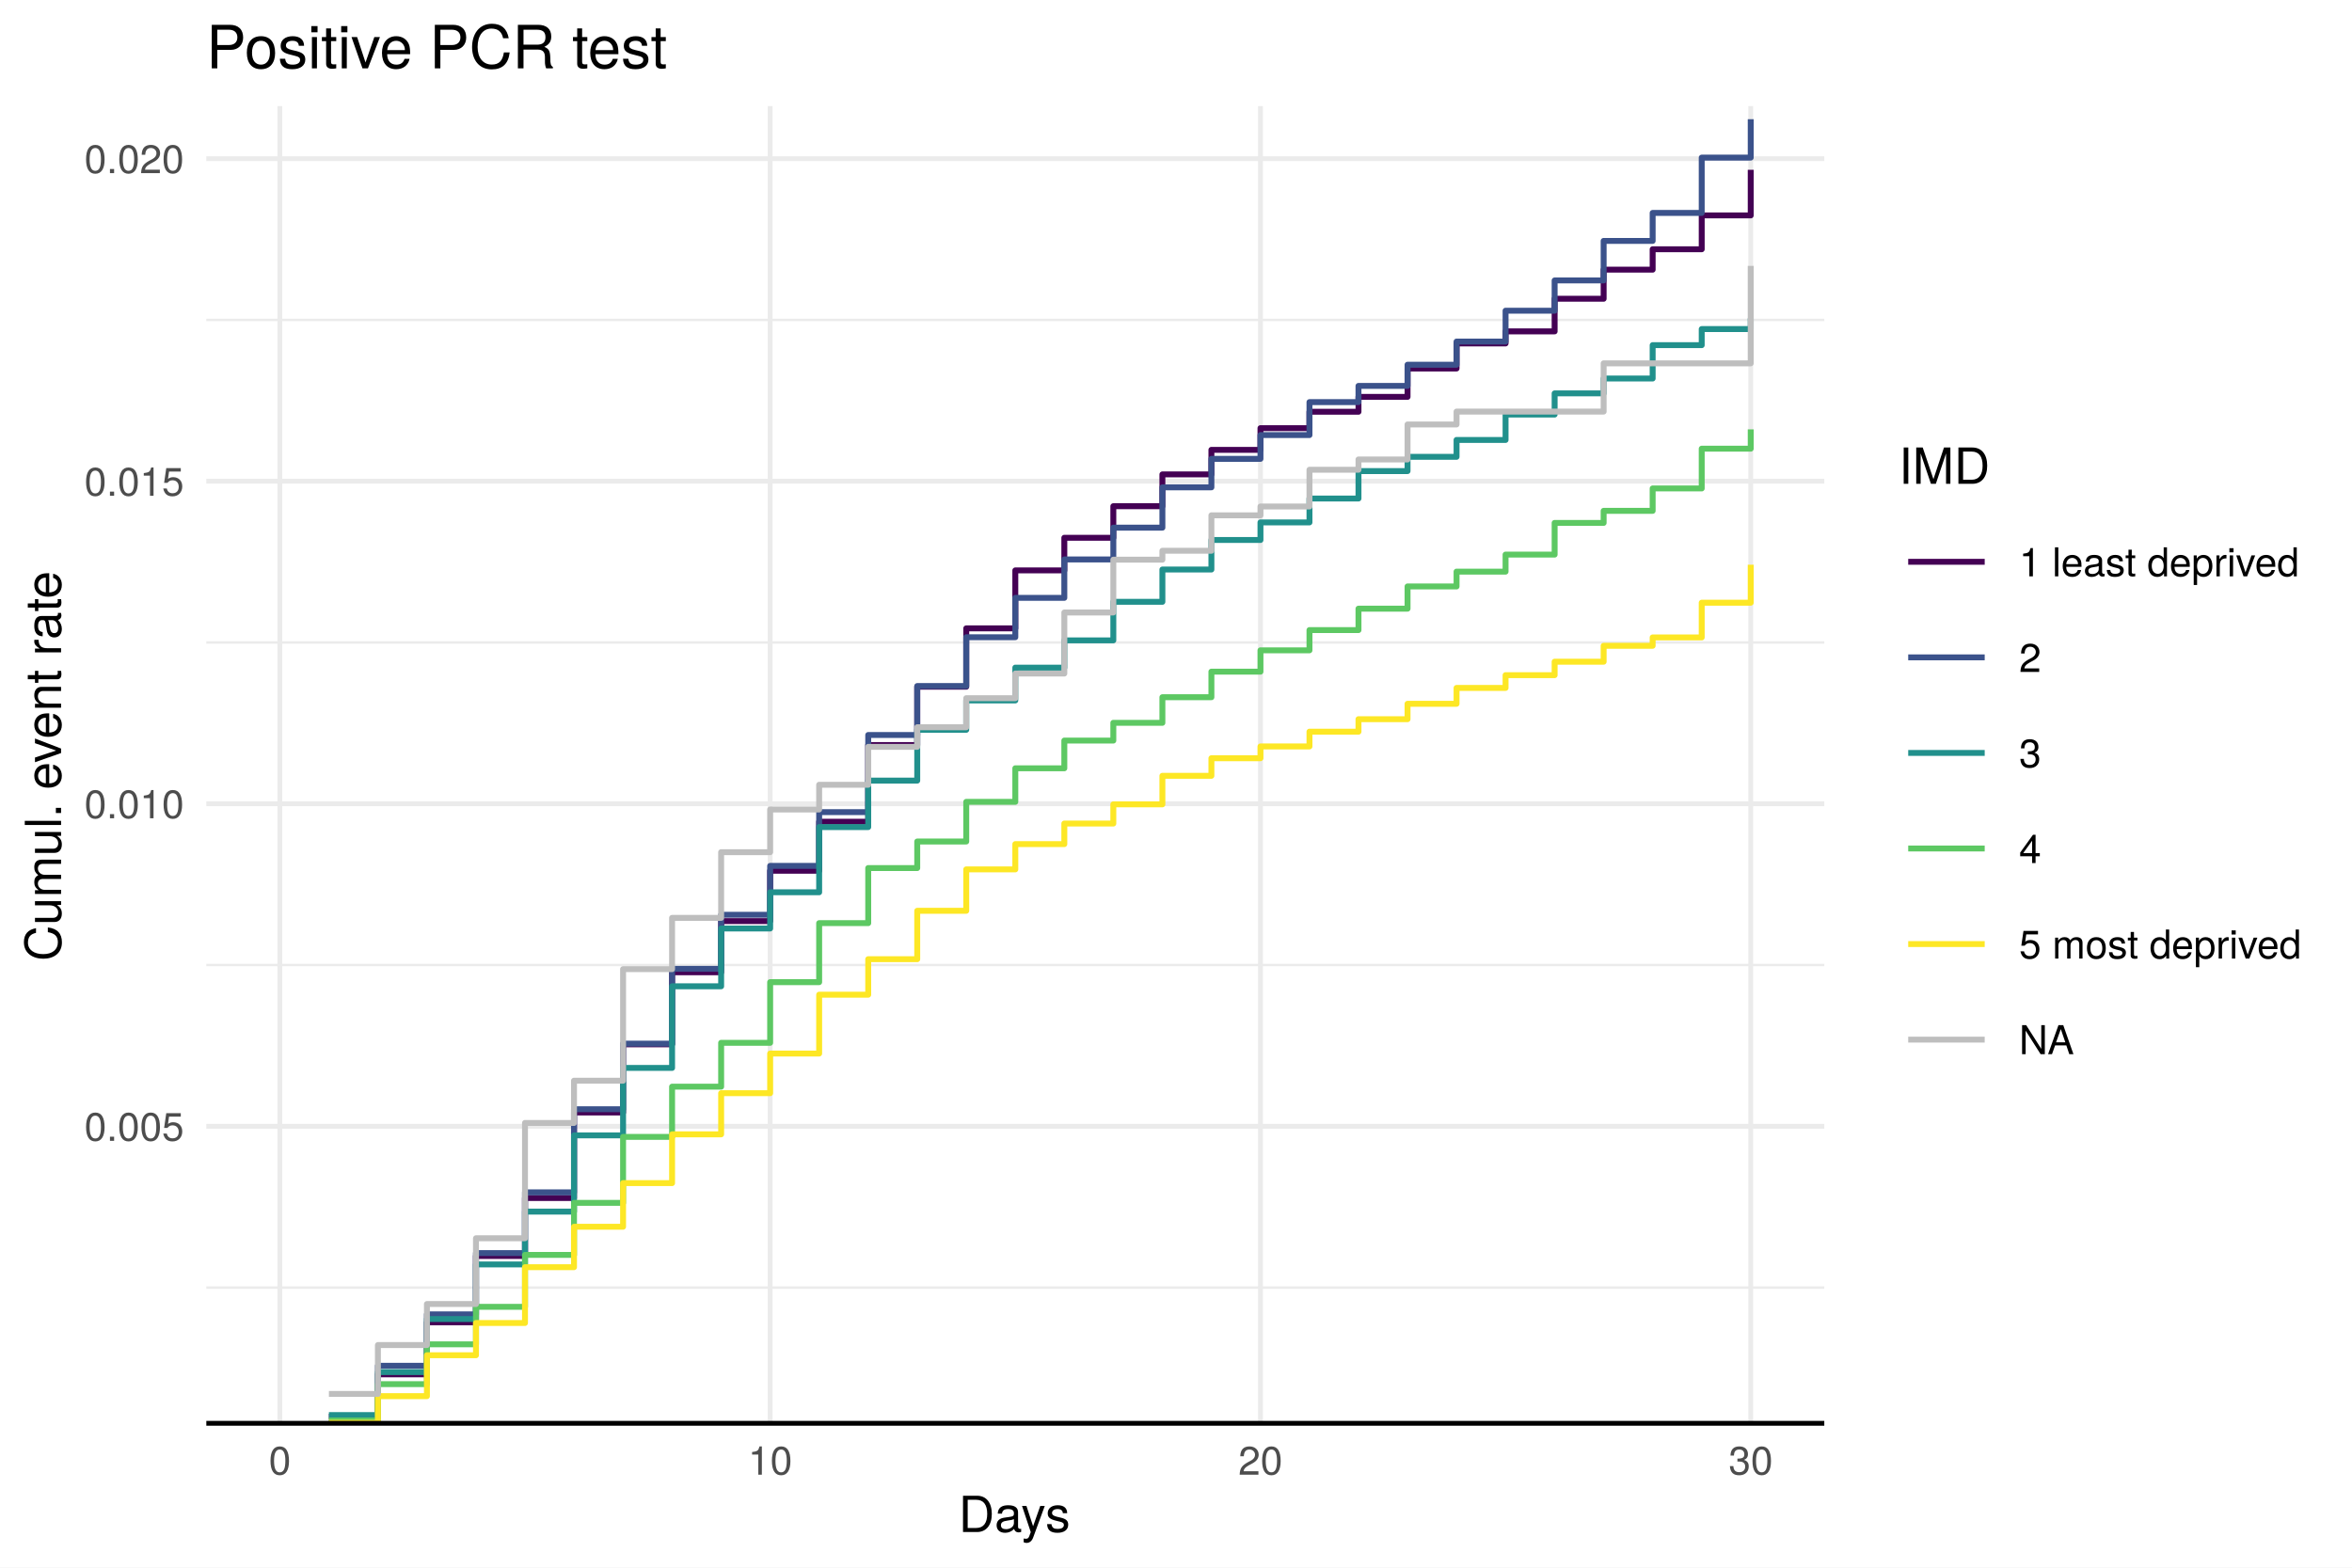
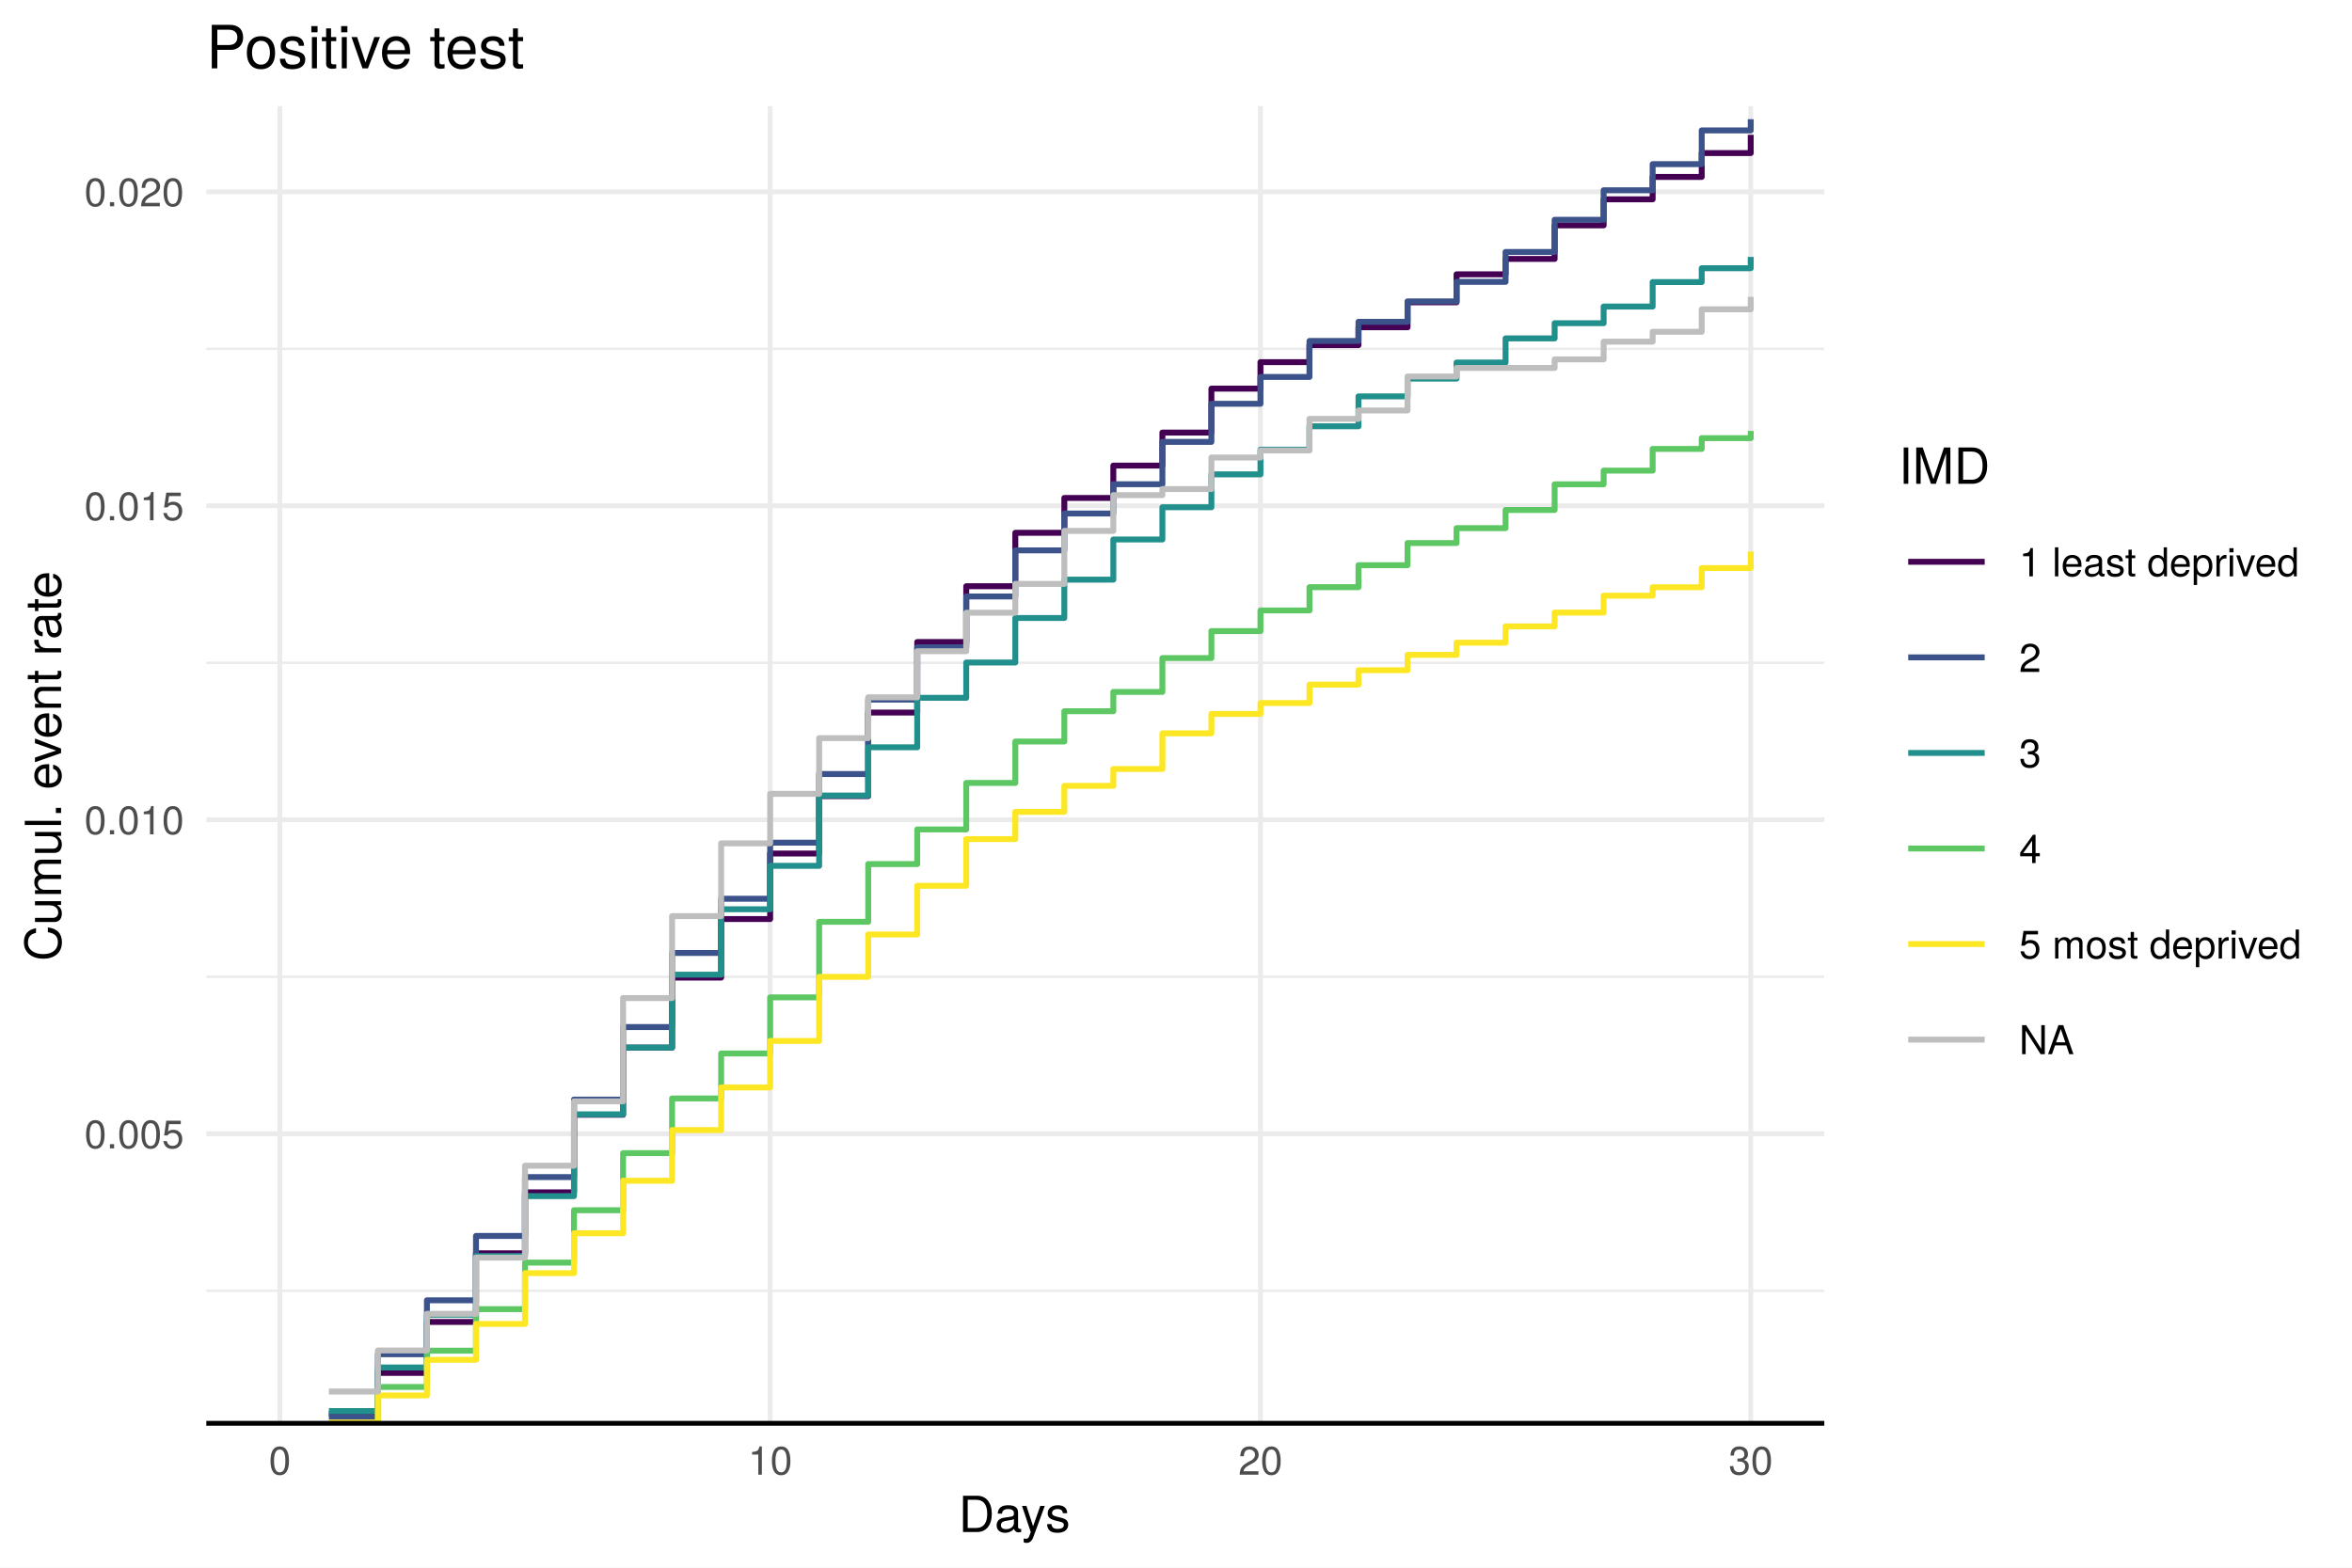
<svg xmlns="http://www.w3.org/2000/svg" viewBox="0 0 425.20 283.46">
  <defs>
    <style type="text/css">
    line, polyline, polygon, path, rect, circle {
      fill: none;
      stroke: #000000;
      stroke-linecap: round;
      stroke-linejoin: round;
      stroke-miterlimit: 10.00;
    }
  </style>
  </defs>
  <rect width="100%" height="100%" style="stroke: none; fill: #FFFFFF;" />
  <defs>
    <clipPath id="cpMzcuMzB8MzI5LjgwfDI1Ny4zNnwxOS4xOQ==">
      <rect x="37.30" y="19.19" width="292.50" height="238.17" />
    </clipPath>
  </defs>
-   <polyline points="37.30,232.82 329.80,232.82 " style="stroke-width: 0.44; stroke: #EBEBEB; stroke-linecap: butt;" clip-path="url(#cpMzcuMzB8MzI5LjgwfDI1Ny4zNnwxOS4xOQ==)" />
-   <polyline points="37.30,174.49 329.80,174.49 " style="stroke-width: 0.44; stroke: #EBEBEB; stroke-linecap: butt;" clip-path="url(#cpMzcuMzB8MzI5LjgwfDI1Ny4zNnwxOS4xOQ==)" />
-   <polyline points="37.30,116.17 329.80,116.17 " style="stroke-width: 0.44; stroke: #EBEBEB; stroke-linecap: butt;" clip-path="url(#cpMzcuMzB8MzI5LjgwfDI1Ny4zNnwxOS4xOQ==)" />
-   <polyline points="37.30,57.85 329.80,57.85 " style="stroke-width: 0.44; stroke: #EBEBEB; stroke-linecap: butt;" clip-path="url(#cpMzcuMzB8MzI5LjgwfDI1Ny4zNnwxOS4xOQ==)" />
-   <polyline points="37.30,203.66 329.80,203.66 " style="stroke-width: 0.87; stroke: #EBEBEB; stroke-linecap: butt;" clip-path="url(#cpMzcuMzB8MzI5LjgwfDI1Ny4zNnwxOS4xOQ==)" />
-   <polyline points="37.30,145.33 329.80,145.33 " style="stroke-width: 0.87; stroke: #EBEBEB; stroke-linecap: butt;" clip-path="url(#cpMzcuMzB8MzI5LjgwfDI1Ny4zNnwxOS4xOQ==)" />
-   <polyline points="37.30,87.01 329.80,87.01 " style="stroke-width: 0.87; stroke: #EBEBEB; stroke-linecap: butt;" clip-path="url(#cpMzcuMzB8MzI5LjgwfDI1Ny4zNnwxOS4xOQ==)" />
-   <polyline points="37.30,28.69 329.80,28.69 " style="stroke-width: 0.87; stroke: #EBEBEB; stroke-linecap: butt;" clip-path="url(#cpMzcuMzB8MzI5LjgwfDI1Ny4zNnwxOS4xOQ==)" />
+   <polyline points="37.30,233.40 329.80,233.40 " style="stroke-width: 0.44; stroke: #EBEBEB; stroke-linecap: butt;" clip-path="url(#cpMzcuMzB8MzI5LjgwfDI1Ny4zNnwxOS4xOQ==)" />
+   <polyline points="37.30,176.62 329.80,176.62 " style="stroke-width: 0.44; stroke: #EBEBEB; stroke-linecap: butt;" clip-path="url(#cpMzcuMzB8MzI5LjgwfDI1Ny4zNnwxOS4xOQ==)" />
+   <polyline points="37.30,119.84 329.80,119.84 " style="stroke-width: 0.44; stroke: #EBEBEB; stroke-linecap: butt;" clip-path="url(#cpMzcuMzB8MzI5LjgwfDI1Ny4zNnwxOS4xOQ==)" />
+   <polyline points="37.30,63.07 329.80,63.07 " style="stroke-width: 0.44; stroke: #EBEBEB; stroke-linecap: butt;" clip-path="url(#cpMzcuMzB8MzI5LjgwfDI1Ny4zNnwxOS4xOQ==)" />
+   <polyline points="37.30,205.01 329.80,205.01 " style="stroke-width: 0.87; stroke: #EBEBEB; stroke-linecap: butt;" clip-path="url(#cpMzcuMzB8MzI5LjgwfDI1Ny4zNnwxOS4xOQ==)" />
+   <polyline points="37.30,148.23 329.80,148.23 " style="stroke-width: 0.87; stroke: #EBEBEB; stroke-linecap: butt;" clip-path="url(#cpMzcuMzB8MzI5LjgwfDI1Ny4zNnwxOS4xOQ==)" />
+   <polyline points="37.30,91.45 329.80,91.45 " style="stroke-width: 0.87; stroke: #EBEBEB; stroke-linecap: butt;" clip-path="url(#cpMzcuMzB8MzI5LjgwfDI1Ny4zNnwxOS4xOQ==)" />
+   <polyline points="37.30,34.68 329.80,34.68 " style="stroke-width: 0.87; stroke: #EBEBEB; stroke-linecap: butt;" clip-path="url(#cpMzcuMzB8MzI5LjgwfDI1Ny4zNnwxOS4xOQ==)" />
  <polyline points="50.59,257.36 50.59,19.19 " style="stroke-width: 0.87; stroke: #EBEBEB; stroke-linecap: butt;" clip-path="url(#cpMzcuMzB8MzI5LjgwfDI1Ny4zNnwxOS4xOQ==)" />
  <polyline points="139.23,257.36 139.23,19.19 " style="stroke-width: 0.87; stroke: #EBEBEB; stroke-linecap: butt;" clip-path="url(#cpMzcuMzB8MzI5LjgwfDI1Ny4zNnwxOS4xOQ==)" />
  <polyline points="227.87,257.36 227.87,19.19 " style="stroke-width: 0.87; stroke: #EBEBEB; stroke-linecap: butt;" clip-path="url(#cpMzcuMzB8MzI5LjgwfDI1Ny4zNnwxOS4xOQ==)" />
  <polyline points="316.50,257.36 316.50,19.19 " style="stroke-width: 0.87; stroke: #EBEBEB; stroke-linecap: butt;" clip-path="url(#cpMzcuMzB8MzI5LjgwfDI1Ny4zNnwxOS4xOQ==)" />
-   <polyline points="59.46,256.16 68.32,256.16 68.32,248.51 77.18,248.51 77.18,239.10 86.05,239.10 86.05,227.10 94.91,227.10 94.91,216.62 103.77,216.62 103.77,201.16 112.64,201.16 112.64,188.83 121.50,188.83 121.50,175.80 130.37,175.80 130.37,166.55 139.23,166.55 139.23,157.45 148.09,157.45 148.09,148.58 156.96,148.58 156.96,134.72 165.82,134.72 165.82,124.17 174.68,124.17 174.68,113.62 183.55,113.62 183.55,103.14 192.41,103.14 192.41,97.24 201.27,97.24 201.27,91.53 210.14,91.53 210.14,85.78 219.00,85.78 219.00,81.34 227.87,81.34 227.87,77.42 236.73,77.42 236.73,74.45 245.59,74.45 245.59,71.76 254.46,71.76 254.46,66.63 263.32,66.63 263.32,62.10 272.18,62.10 272.18,59.92 281.05,59.92 281.05,54.02 289.91,54.02 289.91,48.76 298.77,48.76 298.77,45.07 307.64,45.07 307.64,38.95 316.50,38.95 316.50,30.71 " style="stroke-width: 1.07; stroke: #440154; stroke-linecap: butt;" clip-path="url(#cpMzcuMzB8MzI5LjgwfDI1Ny4zNnwxOS4xOQ==)" />
-   <polyline points="59.46,257.36 68.32,257.36 68.32,246.96 77.18,246.96 77.18,237.66 86.05,237.66 86.05,226.58 94.91,226.58 94.91,215.60 103.77,215.60 103.77,200.57 112.64,200.57 112.64,188.71 121.50,188.71 121.50,175.18 130.37,175.18 130.37,165.41 139.23,165.41 139.23,156.57 148.09,156.57 148.09,146.85 156.96,146.85 156.96,132.90 165.82,132.90 165.82,124.05 174.68,124.05 174.68,115.22 183.55,115.22 183.55,108.10 192.41,108.10 192.41,101.16 201.27,101.16 201.27,95.41 210.14,95.41 210.14,88.12 219.00,88.12 219.00,82.97 227.87,82.97 227.87,78.67 236.73,78.67 236.73,72.71 245.59,72.71 245.59,69.78 254.46,69.78 254.46,65.95 263.32,65.95 263.32,61.76 272.18,61.76 272.18,56.18 281.05,56.18 281.05,50.71 289.91,50.71 289.91,43.56 298.77,43.56 298.77,38.50 307.64,38.50 307.64,28.50 316.50,28.50 316.50,21.55 " style="stroke-width: 1.07; stroke: #3B528B; stroke-linecap: butt;" clip-path="url(#cpMzcuMzB8MzI5LjgwfDI1Ny4zNnwxOS4xOQ==)" />
-   <polyline points="59.46,255.87 68.32,255.87 68.32,248.10 77.18,248.10 77.18,238.51 86.05,238.51 86.05,228.63 94.91,228.63 94.91,219.08 103.77,219.08 103.77,205.30 112.64,205.30 112.64,193.10 121.50,193.10 121.50,178.34 130.37,178.34 130.37,167.89 139.23,167.89 139.23,161.34 148.09,161.34 148.09,149.55 156.96,149.55 156.96,141.15 165.82,141.15 165.82,131.96 174.68,131.96 174.68,126.65 183.55,126.65 183.55,120.72 192.41,120.72 192.41,115.79 201.27,115.79 201.27,108.82 210.14,108.82 210.14,102.98 219.00,102.98 219.00,97.64 227.87,97.64 227.87,94.46 236.73,94.46 236.73,90.14 245.59,90.14 245.59,85.18 254.46,85.18 254.46,82.60 263.32,82.60 263.32,79.55 272.18,79.55 272.18,74.96 281.05,74.96 281.05,71.13 289.91,71.13 289.91,68.44 298.77,68.44 298.77,62.41 307.64,62.41 307.64,59.50 316.50,59.50 316.50,57.56 " style="stroke-width: 1.07; stroke: #21908C; stroke-linecap: butt;" clip-path="url(#cpMzcuMzB8MzI5LjgwfDI1Ny4zNnwxOS4xOQ==)" />
-   <polyline points="59.46,256.84 68.32,256.84 68.32,250.28 77.18,250.28 77.18,243.08 86.05,243.08 86.05,236.30 94.91,236.30 94.91,226.91 103.77,226.91 103.77,217.50 112.64,217.50 112.64,205.57 121.50,205.57 121.50,196.49 130.37,196.49 130.37,188.56 139.23,188.56 139.23,177.59 148.09,177.59 148.09,166.92 156.96,166.92 156.96,156.96 165.82,156.96 165.82,152.16 174.68,152.16 174.68,144.99 183.55,144.99 183.55,138.92 192.41,138.92 192.41,133.91 201.27,133.91 201.27,130.70 210.14,130.70 210.14,126.07 219.00,126.07 219.00,121.45 227.87,121.45 227.87,117.59 236.73,117.59 236.73,113.93 245.59,113.93 245.59,110.06 254.46,110.06 254.46,106.04 263.32,106.04 263.32,103.36 272.18,103.36 272.18,100.28 281.05,100.28 281.05,94.55 289.91,94.55 289.91,92.37 298.77,92.37 298.77,88.32 307.64,88.32 307.64,81.13 316.50,81.13 316.50,77.63 " style="stroke-width: 1.07; stroke: #5DC863; stroke-linecap: butt;" clip-path="url(#cpMzcuMzB8MzI5LjgwfDI1Ny4zNnwxOS4xOQ==)" />
-   <polyline points="59.46,257.27 68.32,257.27 68.32,252.45 77.18,252.45 77.18,245.05 86.05,245.05 86.05,239.22 94.91,239.22 94.91,229.13 103.77,229.13 103.77,221.82 112.64,221.82 112.64,213.93 121.50,213.93 121.50,205.11 130.37,205.11 130.37,197.67 139.23,197.67 139.23,190.50 148.09,190.50 148.09,179.86 156.96,179.86 156.96,173.44 165.82,173.44 165.82,164.69 174.68,164.69 174.68,157.20 183.55,157.20 183.55,152.63 192.41,152.63 192.41,148.91 201.27,148.91 201.27,145.44 210.14,145.44 210.14,140.28 219.00,140.28 219.00,137.10 227.87,137.10 227.87,134.97 236.73,134.97 236.73,132.30 245.59,132.30 245.59,130.04 254.46,130.04 254.46,127.26 263.32,127.26 263.32,124.39 272.18,124.39 272.18,122.08 281.05,122.08 281.05,119.65 289.91,119.65 289.91,116.77 298.77,116.77 298.77,115.26 307.64,115.26 307.64,108.98 316.50,108.98 316.50,102.12 " style="stroke-width: 1.07; stroke: #FDE725; stroke-linecap: butt;" clip-path="url(#cpMzcuMzB8MzI5LjgwfDI1Ny4zNnwxOS4xOQ==)" />
-   <polyline points="59.46,252.05 68.32,252.05 68.32,243.21 77.18,243.21 77.18,235.79 86.05,235.79 86.05,223.90 94.91,223.90 94.91,203.05 103.77,203.05 103.77,195.41 112.64,195.41 112.64,175.24 121.50,175.24 121.50,165.97 130.37,165.97 130.37,154.09 139.23,154.09 139.23,146.37 148.09,146.37 148.09,141.90 156.96,141.90 156.96,135.04 165.82,135.04 165.82,131.50 174.68,131.50 174.68,126.25 183.55,126.25 183.55,121.79 192.41,121.79 192.41,110.75 201.27,110.75 201.27,101.20 210.14,101.20 210.14,99.59 219.00,99.59 219.00,93.18 227.87,93.18 227.87,91.58 236.73,91.58 236.73,84.94 245.59,84.94 245.59,83.08 254.46,83.08 254.46,76.75 263.32,76.75 263.32,74.42 272.18,74.42 272.18,74.42 281.05,74.42 281.05,74.42 289.91,74.42 289.91,65.70 298.77,65.70 298.77,65.70 307.64,65.70 307.64,65.70 316.50,65.70 316.50,48.08 " style="stroke-width: 1.07; stroke: #BEBEBE; stroke-linecap: butt;" clip-path="url(#cpMzcuMzB8MzI5LjgwfDI1Ny4zNnwxOS4xOQ==)" />
+   <polyline points="59.46,255.64 68.32,255.64 68.32,248.25 77.18,248.25 77.18,239.03 86.05,239.03 86.05,226.62 94.91,226.62 94.91,215.60 103.77,215.60 103.77,201.57 112.64,201.57 112.64,189.44 121.50,189.44 121.50,176.77 130.37,176.77 130.37,166.18 139.23,166.18 139.23,154.33 148.09,154.33 148.09,143.95 156.96,143.95 156.96,128.84 165.82,128.84 165.82,116.09 174.68,116.09 174.68,106.00 183.55,106.00 183.55,96.34 192.41,96.34 192.41,90.04 201.27,90.04 201.27,84.19 210.14,84.19 210.14,78.22 219.00,78.22 219.00,70.27 227.87,70.27 227.87,65.48 236.73,65.48 236.73,62.41 245.59,62.41 245.59,59.18 254.46,59.18 254.46,54.66 263.32,54.66 263.32,49.60 272.18,49.60 272.18,46.82 281.05,46.82 281.05,40.75 289.91,40.75 289.91,36.04 298.77,36.04 298.77,31.99 307.64,31.99 307.64,27.68 316.50,27.68 316.50,24.38 " style="stroke-width: 1.07; stroke: #440154; stroke-linecap: butt;" clip-path="url(#cpMzcuMzB8MzI5LjgwfDI1Ny4zNnwxOS4xOQ==)" />
+   <polyline points="59.46,256.20 68.32,256.20 68.32,244.87 77.18,244.87 77.18,235.12 86.05,235.12 86.05,223.48 94.91,223.48 94.91,212.84 103.77,212.84 103.77,198.82 112.64,198.82 112.64,185.71 121.50,185.71 121.50,172.31 130.37,172.31 130.37,162.51 139.23,162.51 139.23,152.37 148.09,152.37 148.09,139.96 156.96,139.96 156.96,126.50 165.82,126.50 165.82,117.04 174.68,117.04 174.68,107.85 183.55,107.85 183.55,99.52 192.41,99.52 192.41,92.85 201.27,92.85 201.27,87.56 210.14,87.56 210.14,79.90 219.00,79.90 219.00,73.01 227.87,73.01 227.87,68.16 236.73,68.16 236.73,61.65 245.59,61.65 245.59,58.19 254.46,58.19 254.46,54.49 263.32,54.49 263.32,50.96 272.18,50.96 272.18,45.56 281.05,45.56 281.05,39.74 289.91,39.74 289.91,34.40 298.77,34.40 298.77,29.68 307.64,29.68 307.64,23.58 316.50,23.58 316.50,21.55 " style="stroke-width: 1.07; stroke: #3B528B; stroke-linecap: butt;" clip-path="url(#cpMzcuMzB8MzI5LjgwfDI1Ny4zNnwxOS4xOQ==)" />
+   <polyline points="59.46,255.14 68.32,255.14 68.32,247.27 77.18,247.27 77.18,237.73 86.05,237.73 86.05,227.11 94.91,227.11 94.91,216.28 103.77,216.28 103.77,201.49 112.64,201.49 112.64,189.42 121.50,189.42 121.50,176.24 130.37,176.24 130.37,164.41 139.23,164.41 139.23,156.56 148.09,156.56 148.09,143.84 156.96,143.84 156.96,135.12 165.82,135.12 165.82,126.18 174.68,126.18 174.68,119.79 183.55,119.79 183.55,111.74 192.41,111.74 192.41,104.81 201.27,104.81 201.27,97.55 210.14,97.55 210.14,91.72 219.00,91.72 219.00,85.77 227.87,85.77 227.87,81.31 236.73,81.31 236.73,77.08 245.59,77.08 245.59,71.67 254.46,71.67 254.46,68.46 263.32,68.46 263.32,65.55 272.18,65.55 272.18,61.19 281.05,61.19 281.05,58.44 289.91,58.44 289.91,55.43 298.77,55.43 298.77,51.00 307.64,51.00 307.64,48.50 316.50,48.50 316.50,46.46 " style="stroke-width: 1.07; stroke: #21908C; stroke-linecap: butt;" clip-path="url(#cpMzcuMzB8MzI5LjgwfDI1Ny4zNnwxOS4xOQ==)" />
+   <polyline points="59.46,257.36 68.32,257.36 68.32,250.79 77.18,250.79 77.18,244.23 86.05,244.23 86.05,236.72 94.91,236.72 94.91,228.30 103.77,228.30 103.77,218.83 112.64,218.83 112.64,208.51 121.50,208.51 121.50,198.62 130.37,198.62 130.37,190.49 139.23,190.49 139.23,180.34 148.09,180.34 148.09,166.68 156.96,166.68 156.96,156.24 165.82,156.24 165.82,149.98 174.68,149.98 174.68,141.57 183.55,141.57 183.55,134.08 192.41,134.08 192.41,128.60 201.27,128.60 201.27,125.11 210.14,125.11 210.14,118.99 219.00,118.99 219.00,114.11 227.87,114.11 227.87,110.38 236.73,110.38 236.73,106.17 245.59,106.17 245.59,102.20 254.46,102.20 254.46,98.19 263.32,98.19 263.32,95.50 272.18,95.50 272.18,92.21 281.05,92.21 281.05,87.57 289.91,87.57 289.91,85.10 298.77,85.10 298.77,81.17 307.64,81.17 307.64,79.22 316.50,79.22 316.50,77.92 " style="stroke-width: 1.07; stroke: #5DC863; stroke-linecap: butt;" clip-path="url(#cpMzcuMzB8MzI5LjgwfDI1Ny4zNnwxOS4xOQ==)" />
+   <polyline points="59.46,257.23 68.32,257.23 68.32,252.32 77.18,252.32 77.18,245.88 86.05,245.88 86.05,239.39 94.91,239.39 94.91,230.21 103.77,230.21 103.77,223.00 112.64,223.00 112.64,213.50 121.50,213.50 121.50,204.34 130.37,204.34 130.37,196.63 139.23,196.63 139.23,188.22 148.09,188.22 148.09,176.63 156.96,176.63 156.96,168.97 165.82,168.97 165.82,160.17 174.68,160.17 174.68,151.72 183.55,151.72 183.55,146.80 192.41,146.80 192.41,142.10 201.27,142.10 201.27,139.05 210.14,139.05 210.14,132.60 219.00,132.60 219.00,129.09 227.87,129.09 227.87,127.12 236.73,127.12 236.73,123.79 245.59,123.79 245.59,121.19 254.46,121.19 254.46,118.41 263.32,118.41 263.32,116.21 272.18,116.21 272.18,113.26 281.05,113.26 281.05,110.76 289.91,110.76 289.91,107.71 298.77,107.71 298.77,106.19 307.64,106.19 307.64,102.72 316.50,102.72 316.50,99.72 " style="stroke-width: 1.07; stroke: #FDE725; stroke-linecap: butt;" clip-path="url(#cpMzcuMzB8MzI5LjgwfDI1Ny4zNnwxOS4xOQ==)" />
+   <polyline points="59.46,251.61 68.32,251.61 68.32,244.19 77.18,244.19 77.18,237.56 86.05,237.56 86.05,227.39 94.91,227.39 94.91,210.78 103.77,210.78 103.77,199.14 112.64,199.14 112.64,180.47 121.50,180.47 121.50,165.65 130.37,165.65 130.37,152.49 139.23,152.49 139.23,143.54 148.09,143.54 148.09,133.47 156.96,133.47 156.96,126.09 165.82,126.09 165.82,117.75 174.68,117.75 174.68,110.79 183.55,110.79 183.55,105.58 192.41,105.58 192.41,96.00 201.27,96.00 201.27,89.53 210.14,89.53 210.14,88.43 219.00,88.43 219.00,82.73 227.87,82.73 227.87,81.46 236.73,81.46 236.73,75.74 245.59,75.74 245.59,74.22 254.46,74.22 254.46,68.08 263.32,68.08 263.32,66.53 272.18,66.53 272.18,66.53 281.05,66.53 281.05,64.98 289.91,64.98 289.91,61.78 298.77,61.78 298.77,59.99 307.64,59.99 307.64,55.93 316.50,55.93 316.50,53.68 " style="stroke-width: 1.07; stroke: #BEBEBE; stroke-linecap: butt;" clip-path="url(#cpMzcuMzB8MzI5LjgwfDI1Ny4zNnwxOS4xOQ==)" />
  <defs>
    <clipPath id="cpMC4wMHw0MjUuMjB8MjgzLjQ2fDAuMDA=">
      <rect x="0.00" y="0.00" width="425.20" height="283.46" />
    </clipPath>
  </defs>
  <g clip-path="url(#cpMC4wMHw0MjUuMjB8MjgzLjQ2fDAuMDA=)">
-     <text x="15.25" y="206.28" style="font-size: 7.20px; fill: #4D4D4D; font-family: TeX Gyre Heros;" textLength="18.01px" lengthAdjust="spacingAndGlyphs">0.005</text>
+     <text x="15.25" y="207.64" style="font-size: 7.20px; fill: #4D4D4D; font-family: TeX Gyre Heros;" textLength="18.01px" lengthAdjust="spacingAndGlyphs">0.005</text>
  </g>
  <g clip-path="url(#cpMC4wMHw0MjUuMjB8MjgzLjQ2fDAuMDA=)">
-     <text x="15.25" y="147.96" style="font-size: 7.20px; fill: #4D4D4D; font-family: TeX Gyre Heros;" textLength="18.01px" lengthAdjust="spacingAndGlyphs">0.010</text>
+     <text x="15.25" y="150.86" style="font-size: 7.20px; fill: #4D4D4D; font-family: TeX Gyre Heros;" textLength="18.01px" lengthAdjust="spacingAndGlyphs">0.010</text>
  </g>
  <g clip-path="url(#cpMC4wMHw0MjUuMjB8MjgzLjQ2fDAuMDA=)">
-     <text x="15.25" y="89.64" style="font-size: 7.20px; fill: #4D4D4D; font-family: TeX Gyre Heros;" textLength="18.01px" lengthAdjust="spacingAndGlyphs">0.015</text>
+     <text x="15.25" y="94.08" style="font-size: 7.20px; fill: #4D4D4D; font-family: TeX Gyre Heros;" textLength="18.01px" lengthAdjust="spacingAndGlyphs">0.015</text>
  </g>
  <g clip-path="url(#cpMC4wMHw0MjUuMjB8MjgzLjQ2fDAuMDA=)">
-     <text x="15.25" y="31.31" style="font-size: 7.20px; fill: #4D4D4D; font-family: TeX Gyre Heros;" textLength="18.01px" lengthAdjust="spacingAndGlyphs">0.020</text>
+     <text x="15.25" y="37.30" style="font-size: 7.20px; fill: #4D4D4D; font-family: TeX Gyre Heros;" textLength="18.01px" lengthAdjust="spacingAndGlyphs">0.020</text>
  </g>
  <polyline points="37.30,257.36 329.80,257.36 " style="stroke-width: 0.87; stroke-linecap: butt;" clip-path="url(#cpMC4wMHw0MjUuMjB8MjgzLjQ2fDAuMDA=)" />
  <g clip-path="url(#cpMC4wMHw0MjUuMjB8MjgzLjQ2fDAuMDA=)">
    <text x="48.59" y="266.65" style="font-size: 7.20px; fill: #4D4D4D; font-family: TeX Gyre Heros;" textLength="4.00px" lengthAdjust="spacingAndGlyphs">0</text>
  </g>
  <g clip-path="url(#cpMC4wMHw0MjUuMjB8MjgzLjQ2fDAuMDA=)">
    <text x="135.23" y="266.65" style="font-size: 7.20px; fill: #4D4D4D; font-family: TeX Gyre Heros;" textLength="8.01px" lengthAdjust="spacingAndGlyphs">10</text>
  </g>
  <g clip-path="url(#cpMC4wMHw0MjUuMjB8MjgzLjQ2fDAuMDA=)">
    <text x="223.86" y="266.65" style="font-size: 7.20px; fill: #4D4D4D; font-family: TeX Gyre Heros;" textLength="8.01px" lengthAdjust="spacingAndGlyphs">20</text>
  </g>
  <g clip-path="url(#cpMC4wMHw0MjUuMjB8MjgzLjQ2fDAuMDA=)">
    <text x="312.50" y="266.65" style="font-size: 7.20px; fill: #4D4D4D; font-family: TeX Gyre Heros;" textLength="8.01px" lengthAdjust="spacingAndGlyphs">30</text>
  </g>
  <g clip-path="url(#cpMC4wMHw0MjUuMjB8MjgzLjQ2fDAuMDA=)">
    <text x="173.30" y="277.02" style="font-size: 9.00px; font-family: TeX Gyre Heros;" textLength="20.50px" lengthAdjust="spacingAndGlyphs">Days</text>
  </g>
  <g clip-path="url(#cpMC4wMHw0MjUuMjB8MjgzLjQ2fDAuMDA=)">
    <text transform="translate(11.04,173.79) rotate(-90)" style="font-size: 9.00px; font-family: TeX Gyre Heros;" textLength="71.03px" lengthAdjust="spacingAndGlyphs">Cumul. event rate</text>
  </g>
  <g clip-path="url(#cpMC4wMHw0MjUuMjB8MjgzLjQ2fDAuMDA=)">
    <text x="343.25" y="87.48" style="font-size: 9.00px; font-family: TeX Gyre Heros;" textLength="16.50px" lengthAdjust="spacingAndGlyphs">IMD</text>
  </g>
  <line x1="344.97" y1="101.58" x2="358.80" y2="101.58" style="stroke-width: 1.07; stroke: #440154; stroke-linecap: butt;" clip-path="url(#cpMC4wMHw0MjUuMjB8MjgzLjQ2fDAuMDA=)" />
  <line x1="344.97" y1="118.86" x2="358.80" y2="118.86" style="stroke-width: 1.07; stroke: #3B528B; stroke-linecap: butt;" clip-path="url(#cpMC4wMHw0MjUuMjB8MjgzLjQ2fDAuMDA=)" />
  <line x1="344.97" y1="136.14" x2="358.80" y2="136.14" style="stroke-width: 1.07; stroke: #21908C; stroke-linecap: butt;" clip-path="url(#cpMC4wMHw0MjUuMjB8MjgzLjQ2fDAuMDA=)" />
  <line x1="344.97" y1="153.42" x2="358.80" y2="153.42" style="stroke-width: 1.07; stroke: #5DC863; stroke-linecap: butt;" clip-path="url(#cpMC4wMHw0MjUuMjB8MjgzLjQ2fDAuMDA=)" />
  <line x1="344.97" y1="170.70" x2="358.80" y2="170.70" style="stroke-width: 1.07; stroke: #FDE725; stroke-linecap: butt;" clip-path="url(#cpMC4wMHw0MjUuMjB8MjgzLjQ2fDAuMDA=)" />
  <line x1="344.97" y1="187.98" x2="358.80" y2="187.98" style="stroke-width: 1.07; stroke: #BEBEBE; stroke-linecap: butt;" clip-path="url(#cpMC4wMHw0MjUuMjB8MjgzLjQ2fDAuMDA=)" />
  <g clip-path="url(#cpMC4wMHw0MjUuMjB8MjgzLjQ2fDAuMDA=)">
    <text x="365.01" y="104.21" style="font-size: 7.20px; font-family: TeX Gyre Heros;" textLength="50.82px" lengthAdjust="spacingAndGlyphs">1 least deprived</text>
  </g>
  <g clip-path="url(#cpMC4wMHw0MjUuMjB8MjgzLjQ2fDAuMDA=)">
    <text x="365.01" y="121.49" style="font-size: 7.20px; font-family: TeX Gyre Heros;" textLength="4.00px" lengthAdjust="spacingAndGlyphs">2</text>
  </g>
  <g clip-path="url(#cpMC4wMHw0MjUuMjB8MjgzLjQ2fDAuMDA=)">
    <text x="365.01" y="138.77" style="font-size: 7.20px; font-family: TeX Gyre Heros;" textLength="4.00px" lengthAdjust="spacingAndGlyphs">3</text>
  </g>
  <g clip-path="url(#cpMC4wMHw0MjUuMjB8MjgzLjQ2fDAuMDA=)">
    <text x="365.01" y="156.05" style="font-size: 7.20px; font-family: TeX Gyre Heros;" textLength="4.00px" lengthAdjust="spacingAndGlyphs">4</text>
  </g>
  <g clip-path="url(#cpMC4wMHw0MjUuMjB8MjgzLjQ2fDAuMDA=)">
    <text x="365.01" y="173.33" style="font-size: 7.20px; font-family: TeX Gyre Heros;" textLength="51.22px" lengthAdjust="spacingAndGlyphs">5 most deprived</text>
  </g>
  <g clip-path="url(#cpMC4wMHw0MjUuMjB8MjgzLjQ2fDAuMDA=)">
    <text x="365.01" y="190.61" style="font-size: 7.20px; font-family: TeX Gyre Heros;" textLength="10.00px" lengthAdjust="spacingAndGlyphs">NA</text>
  </g>
  <g clip-path="url(#cpMC4wMHw0MjUuMjB8MjgzLjQ2fDAuMDA=)">
-     <text x="37.30" y="12.36" style="font-size: 10.80px; font-family: TeX Gyre Heros;" textLength="84.02px" lengthAdjust="spacingAndGlyphs">Positive PCR test</text>
+     <text x="37.30" y="12.36" style="font-size: 10.80px; font-family: TeX Gyre Heros;" textLength="58.22px" lengthAdjust="spacingAndGlyphs">Positive test</text>
  </g>
</svg>
